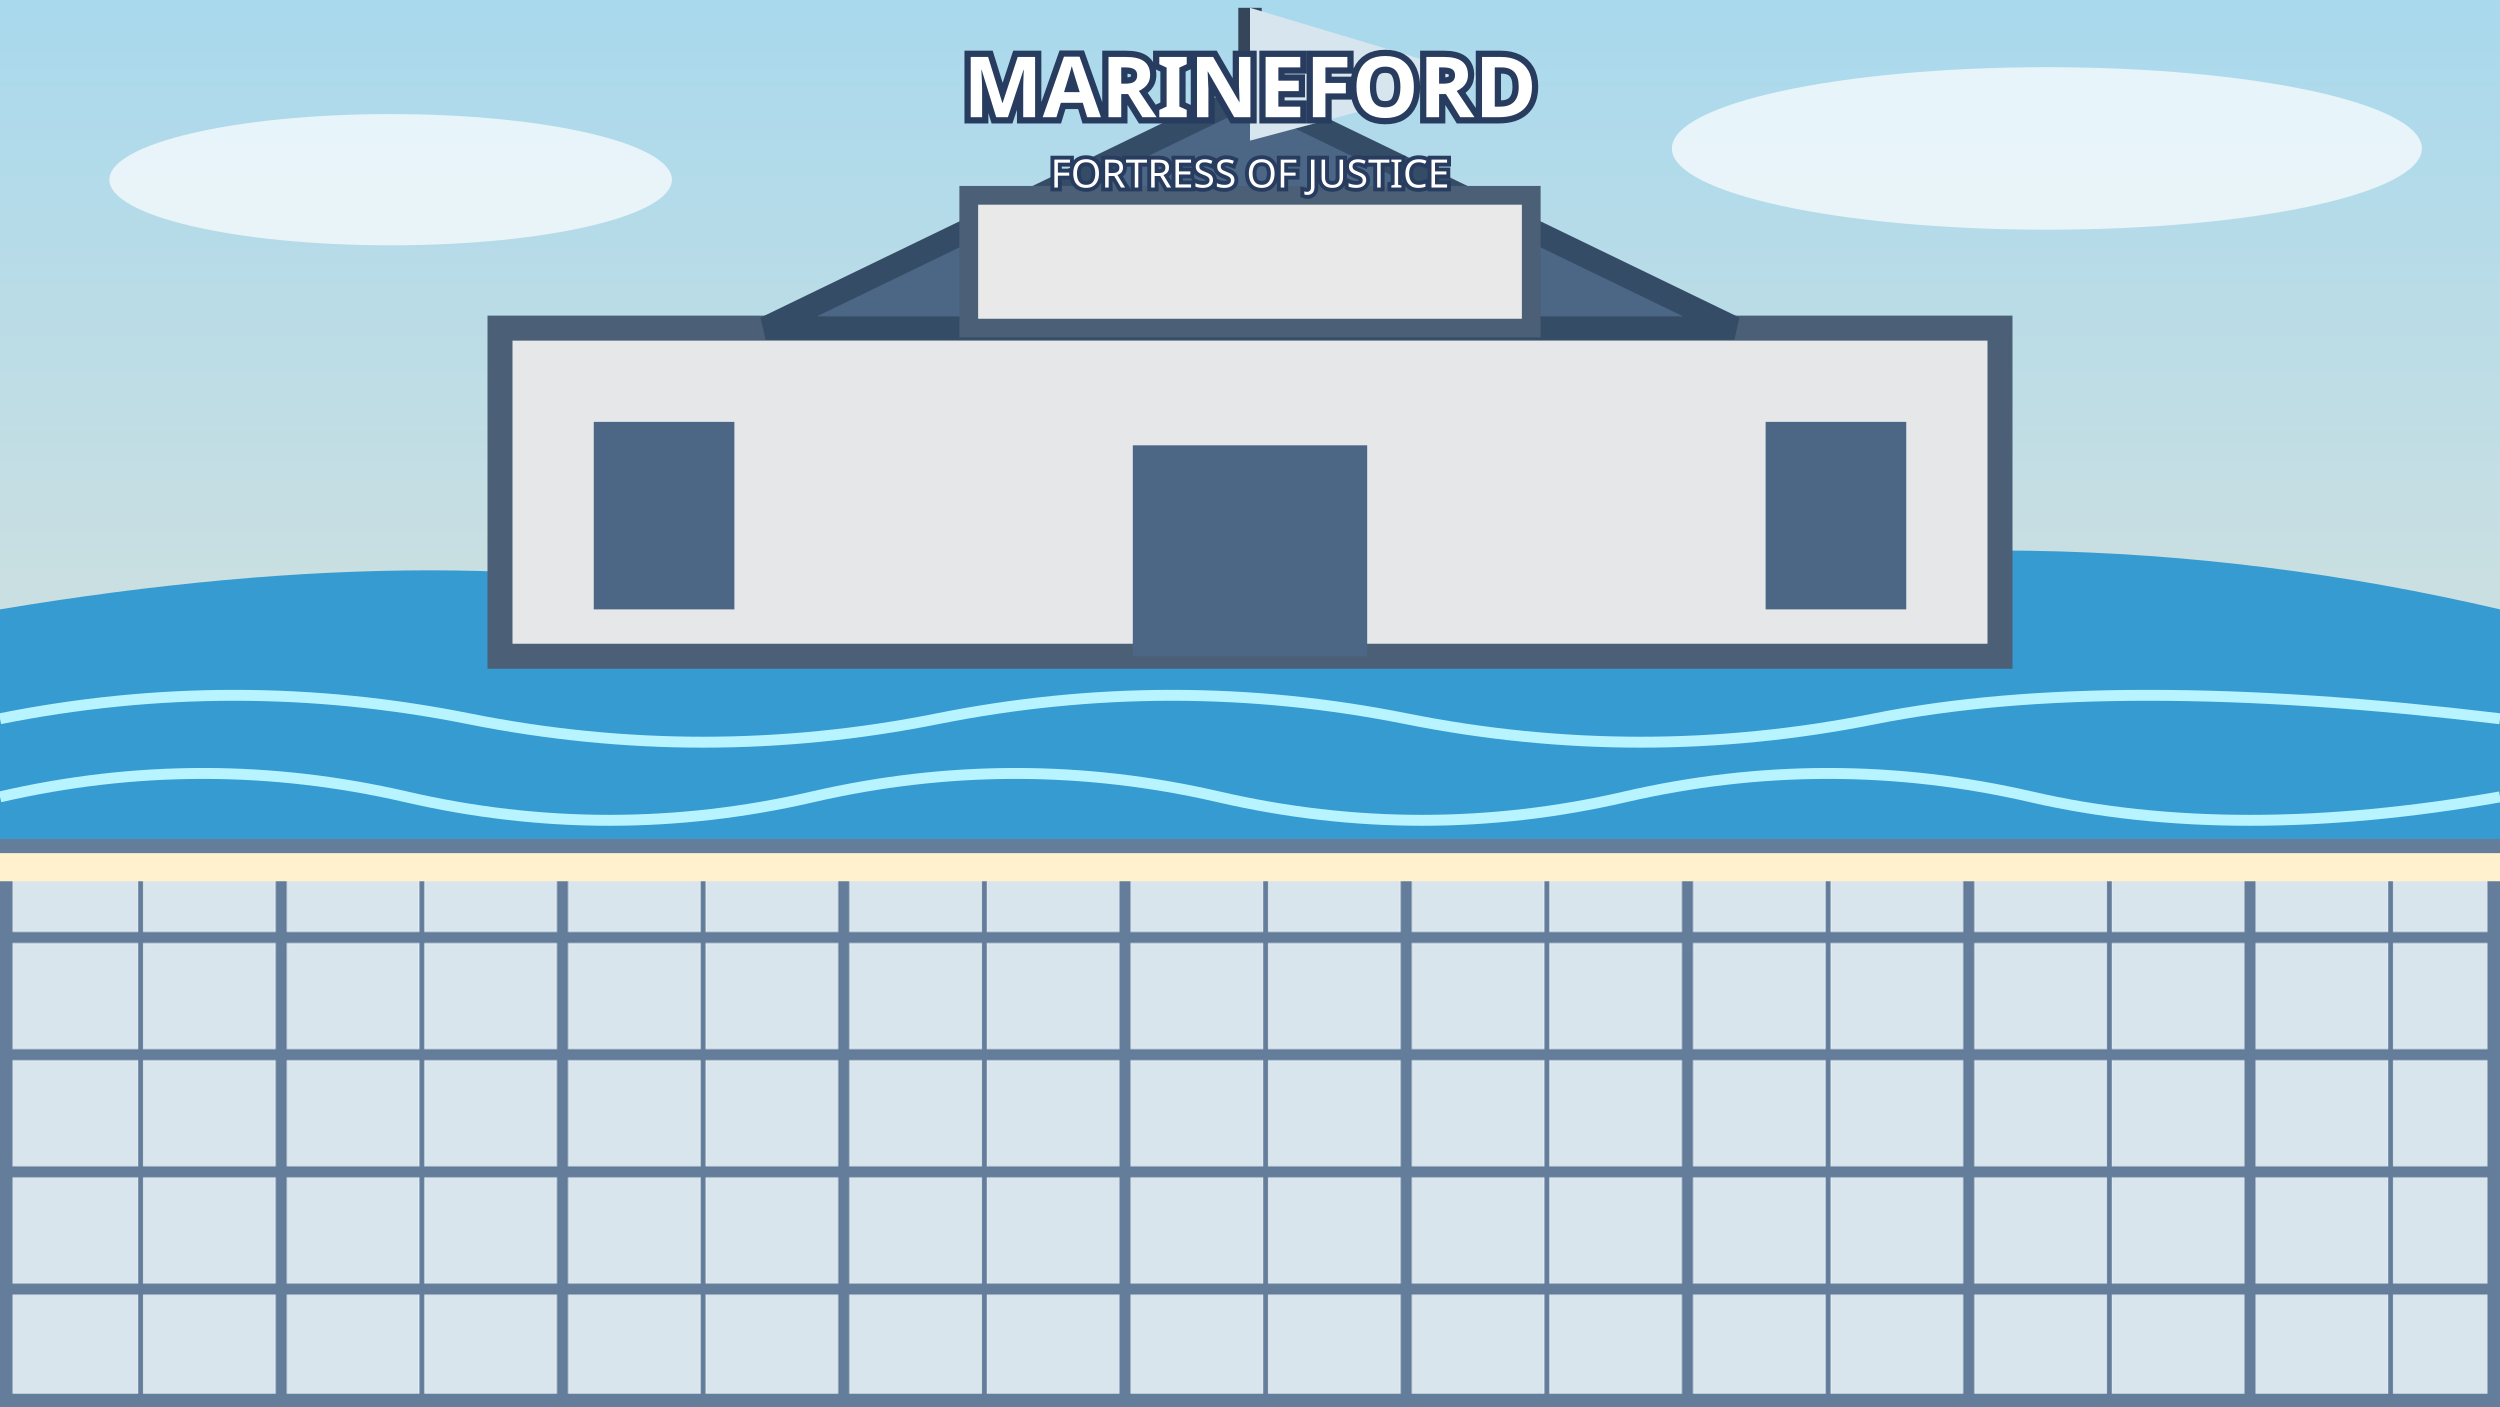
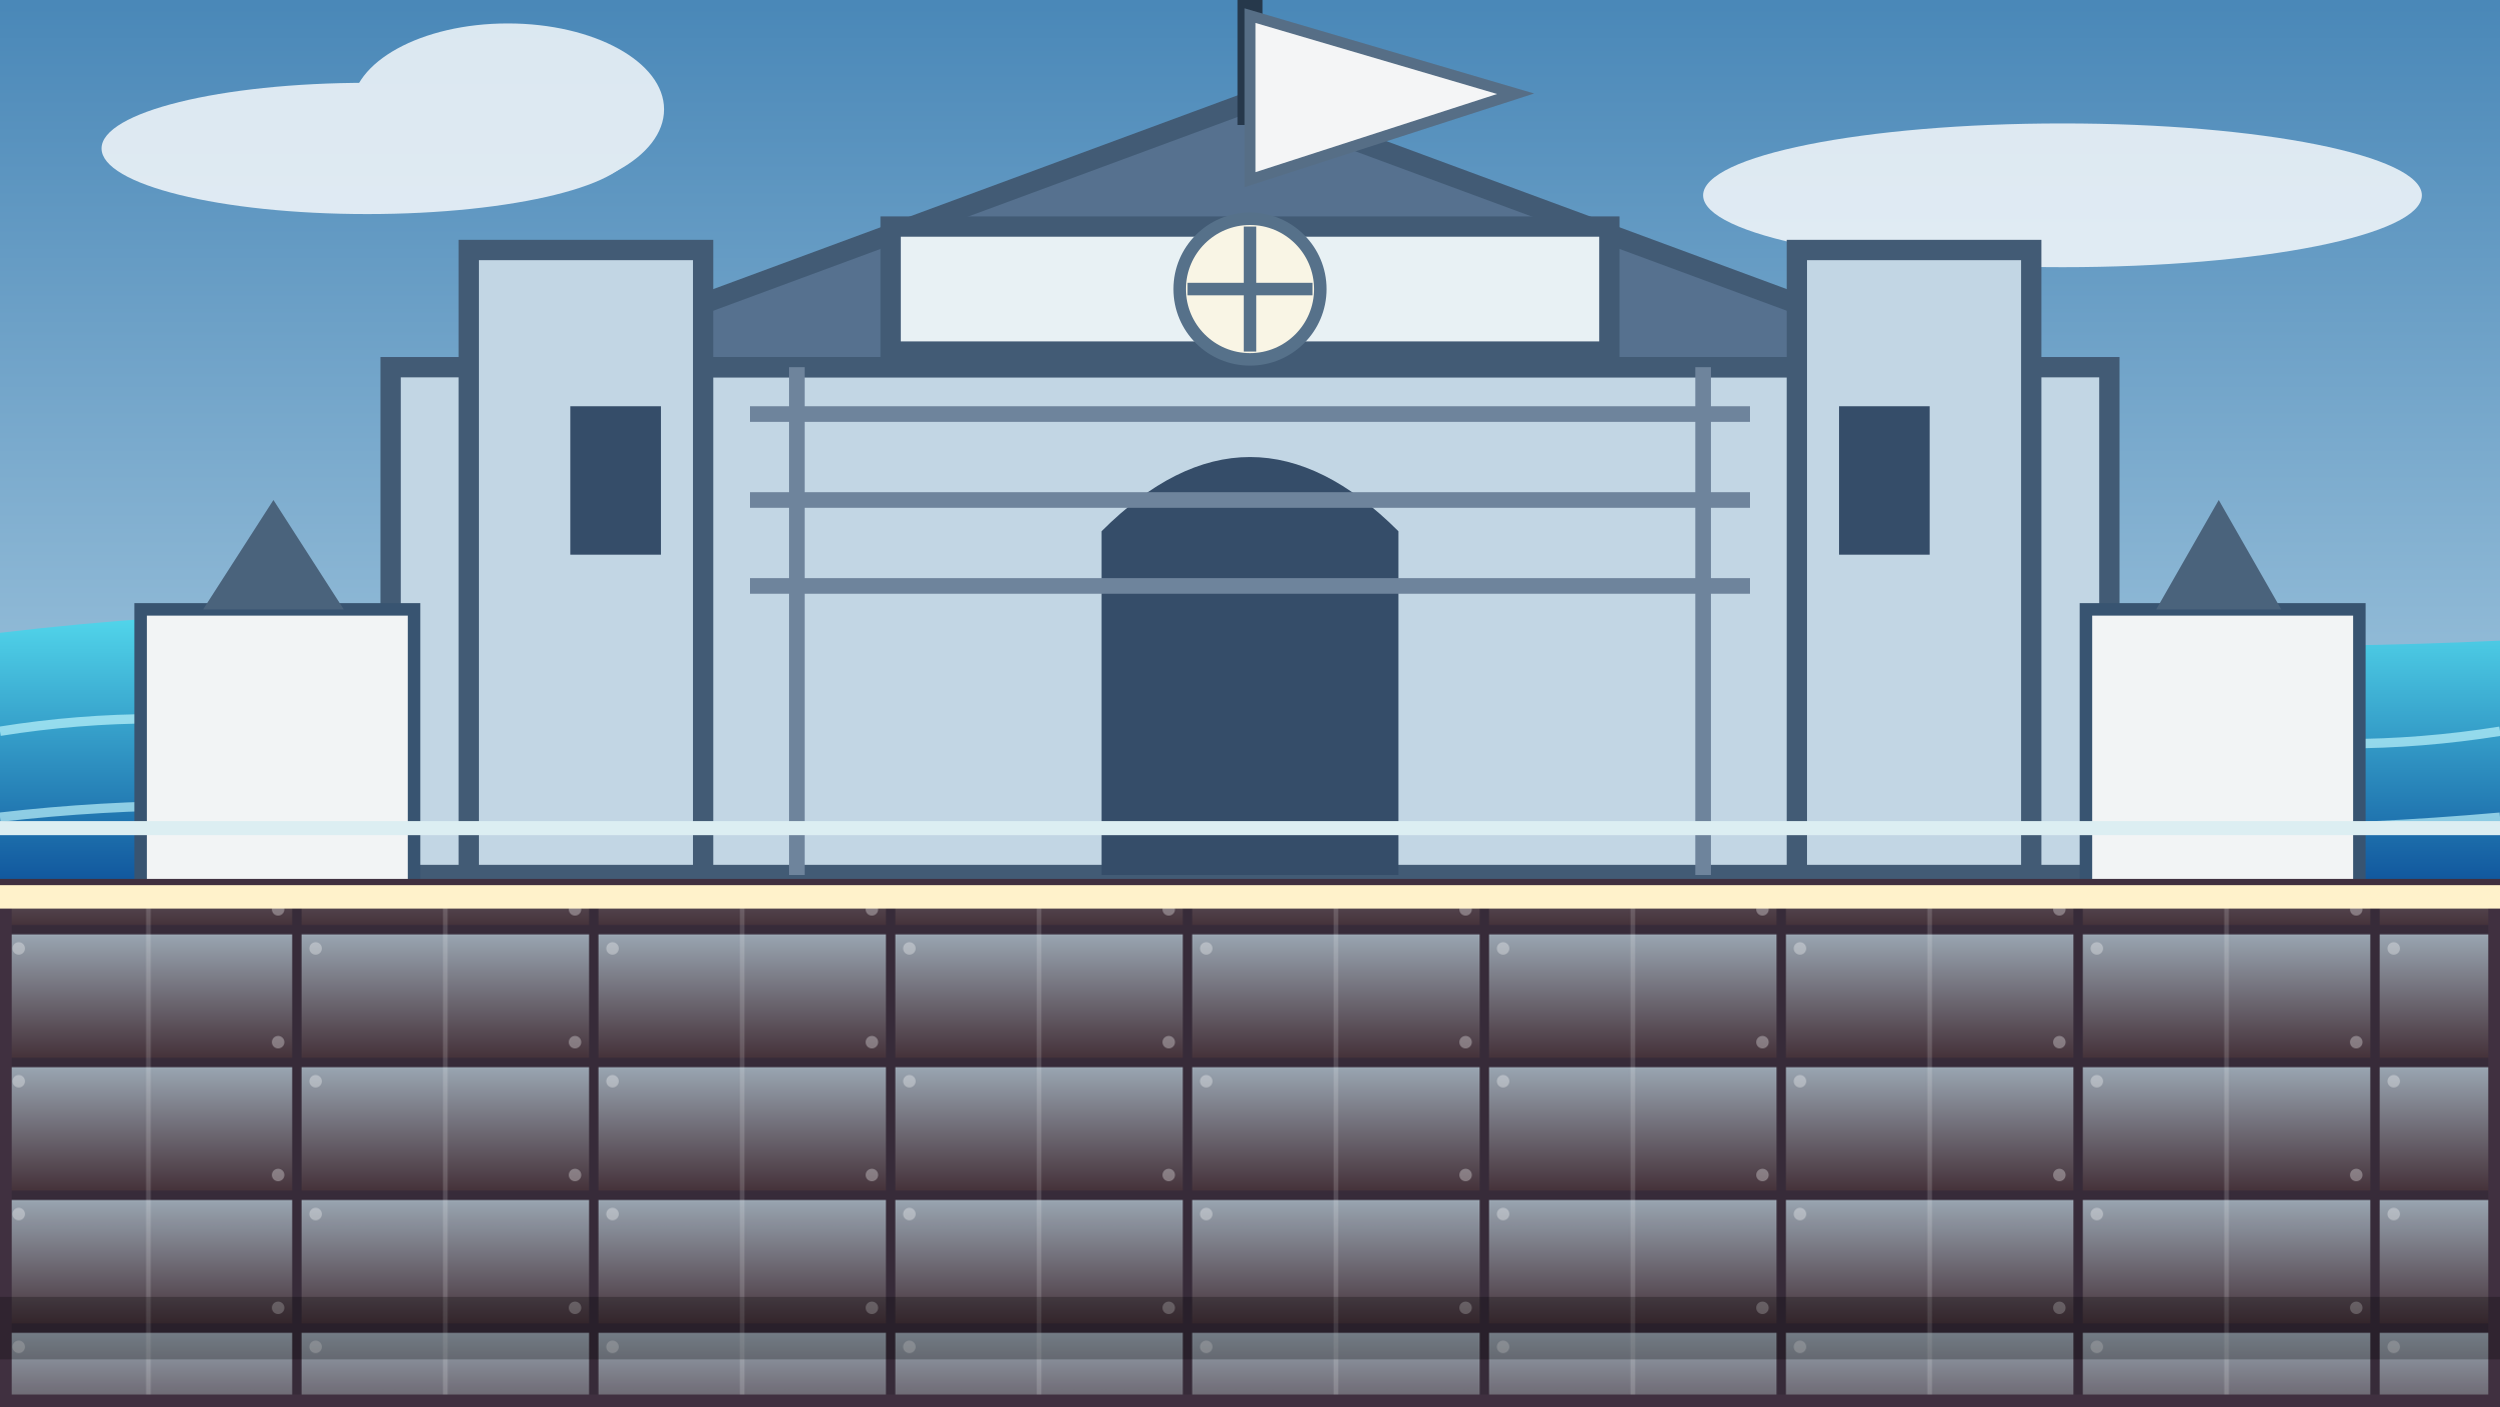
- <svg xmlns="http://www.w3.org/2000/svg" viewBox="0 0 1600 900">
+ <svg xmlns="http://www.w3.org/2000/svg" width="1600" height="900" viewBox="0 0 1600 900">
  <defs>
    <linearGradient id="sky" x2="0" y2="1">
-       <stop stop-color="#a9d9ed" />
-       <stop offset="1" stop-color="#f7e7d1" />
+       <stop stop-color="#4a88b8" />
+       <stop offset="1" stop-color="#e2f4fa" />
    </linearGradient>
-     <pattern id="floor" width="180" height="75" patternUnits="userSpaceOnUse">
-       <rect width="180" height="75" fill="#d9e5ed" stroke="#647d9a" stroke-width="7" />
-       <path d="M90 0V75" stroke="#647d9a" stroke-width="3" />
+     <linearGradient id="floor" x2="0" y2="1">
+       <stop stop-color="#9ca9b5" />
+       <stop offset="1" stop-color="#422e36" />
+     </linearGradient>
+     <linearGradient id="sea" x2="0" y2="1">
+       <stop stop-color="#53d9ed" />
+       <stop offset="1" stop-color="#0b4b96" />
+     </linearGradient>
+     <pattern id="tiles" width="190" height="85" patternUnits="userSpaceOnUse">
+       <rect width="190" height="85" fill="url(#floor)" stroke="#372b39" stroke-width="6" />
+       <path d="M95 0V85" stroke="#ffffff28" stroke-width="3" />
+       <circle cx="12" cy="12" r="4" fill="#ffffff50" />
+       <circle cx="178" cy="72" r="4" fill="#ffffff50" />
    </pattern>
  </defs>
  <rect width="1600" height="900" fill="url(#sky)" />
-   <g fill="#fff" opacity=".7">
-     <ellipse cx="250" cy="115" rx="180" ry="42" />
-     <ellipse cx="1310" cy="95" rx="240" ry="52" />
+   <g fill="#fff" opacity=".8">
+     <ellipse cx="235" cy="95" rx="170" ry="42" />
+     <ellipse cx="325" cy="70" rx="100" ry="55" />
+     <ellipse cx="1320" cy="125" rx="230" ry="46" />
  </g>
-   <path d="M0 390Q300 340 500 390T1000 380T1600 390V570H0" fill="#359bd1" />
-   <g stroke="#b7f4ff" stroke-width="7" fill="none">
-     <path d="M0 460Q150 430 300 460T600 460T900 460T1200 460T1600 460" />
-     <path d="M0 510Q130 480 260 510T520 510T780 510T1040 510T1300 510T1600 510" />
+   <path d="M0 405Q210 380 390 402T790 402T1200 400T1600 410V580H0" fill="url(#sea)" />
+   <g fill="none" stroke="#c7faff" stroke-width="6" opacity=".65">
+     <path d="M0 468Q100 452 200 468T400 468T600 468T800 468T1000 468T1200 468T1400 468T1600 468" />
+     <path d="M0 523Q130 508 260 523T520 523T780 523T1040 523T1300 523T1600 523" />
  </g>
-   <path d="M320 420V210H1280V420Z" fill="#e5e7e9" stroke="#4b6077" stroke-width="16" />
-   <path d="M490 210L800 60L1110 210Z" fill="#4c6685" stroke="#344c66" stroke-width="15" />
-   <path d="M620 210V125H980V210Z" fill="#e9e9e9" stroke="#4b6077" stroke-width="12" />
-   <g fill="#4c6685">
-     <rect x="380" y="270" width="90" height="120" />
-     <rect x="1130" y="270" width="90" height="120" />
-     <rect x="725" y="285" width="150" height="135" />
+   <g fill="#c2d6e4" stroke="#425b75" stroke-width="13">
+     <path d="M250 560V235H1350V560Z" />
+     <path d="M340 235L800 65L1260 235Z" fill="#56718f" />
+     <path d="M570 225V145H1030V225Z" fill="#e8f1f4" />
+     <rect x="300" y="160" width="150" height="400" />
+     <rect x="1150" y="160" width="150" height="400" />
  </g>
-   <path d="M800 65V5" stroke="#35465b" stroke-width="15" />
-   <path d="M800 5L950 50L800 90Z" fill="#d7e5ef" />
-   <rect x="0" y="545" width="1600" height="355" fill="url(#floor)" stroke="#647d9a" stroke-width="16" />
-   <path d="M0 555H1600" stroke="#fff0ce" stroke-width="18" />
-   <text x="800" y="75" text-anchor="middle" fill="#fff" stroke="#273c5e" stroke-width="8" paint-order="stroke" font-size="54" font-weight="900" font-family="system-ui">MARINEFORD</text>
-   <text x="800" y="120" text-anchor="middle" fill="#fff" stroke="#273c5e" stroke-width="5" paint-order="stroke" font-size="25" font-family="system-ui">FORTRESS OF JUSTICE</text>
+   <g fill="#354d69">
+     <rect x="365" y="260" width="58" height="95" />
+     <rect x="1177" y="260" width="58" height="95" />
+     <path d="M705 560V340Q800 245 895 340V560Z" />
+   </g>
+   <g stroke="#6e849c" stroke-width="10">
+     <path d="M480 265H1120M480 320H1120M480 375H1120" />
+     <path d="M510 235V560M1090 235V560" />
+   </g>
+   <g fill="#f2f4f5" stroke="#385471" stroke-width="8">
+     <rect x="90" y="390" width="175" height="190" />
+     <rect x="1335" y="390" width="175" height="190" />
+   </g>
+   <g fill="#4a637c">
+     <path d="M130 390L175 320L220 390Z" />
+     <path d="M1380 390L1420 320L1460 390Z" />
+   </g>
+   <path d="M800 80V-10" stroke="#26384b" stroke-width="16" />
+   <path d="M800 10L970 60L800 115Z" fill="#f4f5f6" stroke="#566e86" stroke-width="7" />
+   <g fill="#f9f5e5" stroke="#56718a" stroke-width="8">
+     <circle cx="800" cy="185" r="45" />
+     <path d="M760 185H840M800 145V225" />
+   </g>
+   <path d="M0 530H1600" stroke="#dceef2" stroke-width="9" />
+   <rect x="0" y="570" width="1600" height="330" fill="url(#tiles)" stroke="#403040" stroke-width="15" />
+   <path d="M0 574H1600" stroke="#fff2cb" stroke-width="15" />
+   <path d="M0 850H1600" stroke="#00000040" stroke-width="40" />
</svg>
